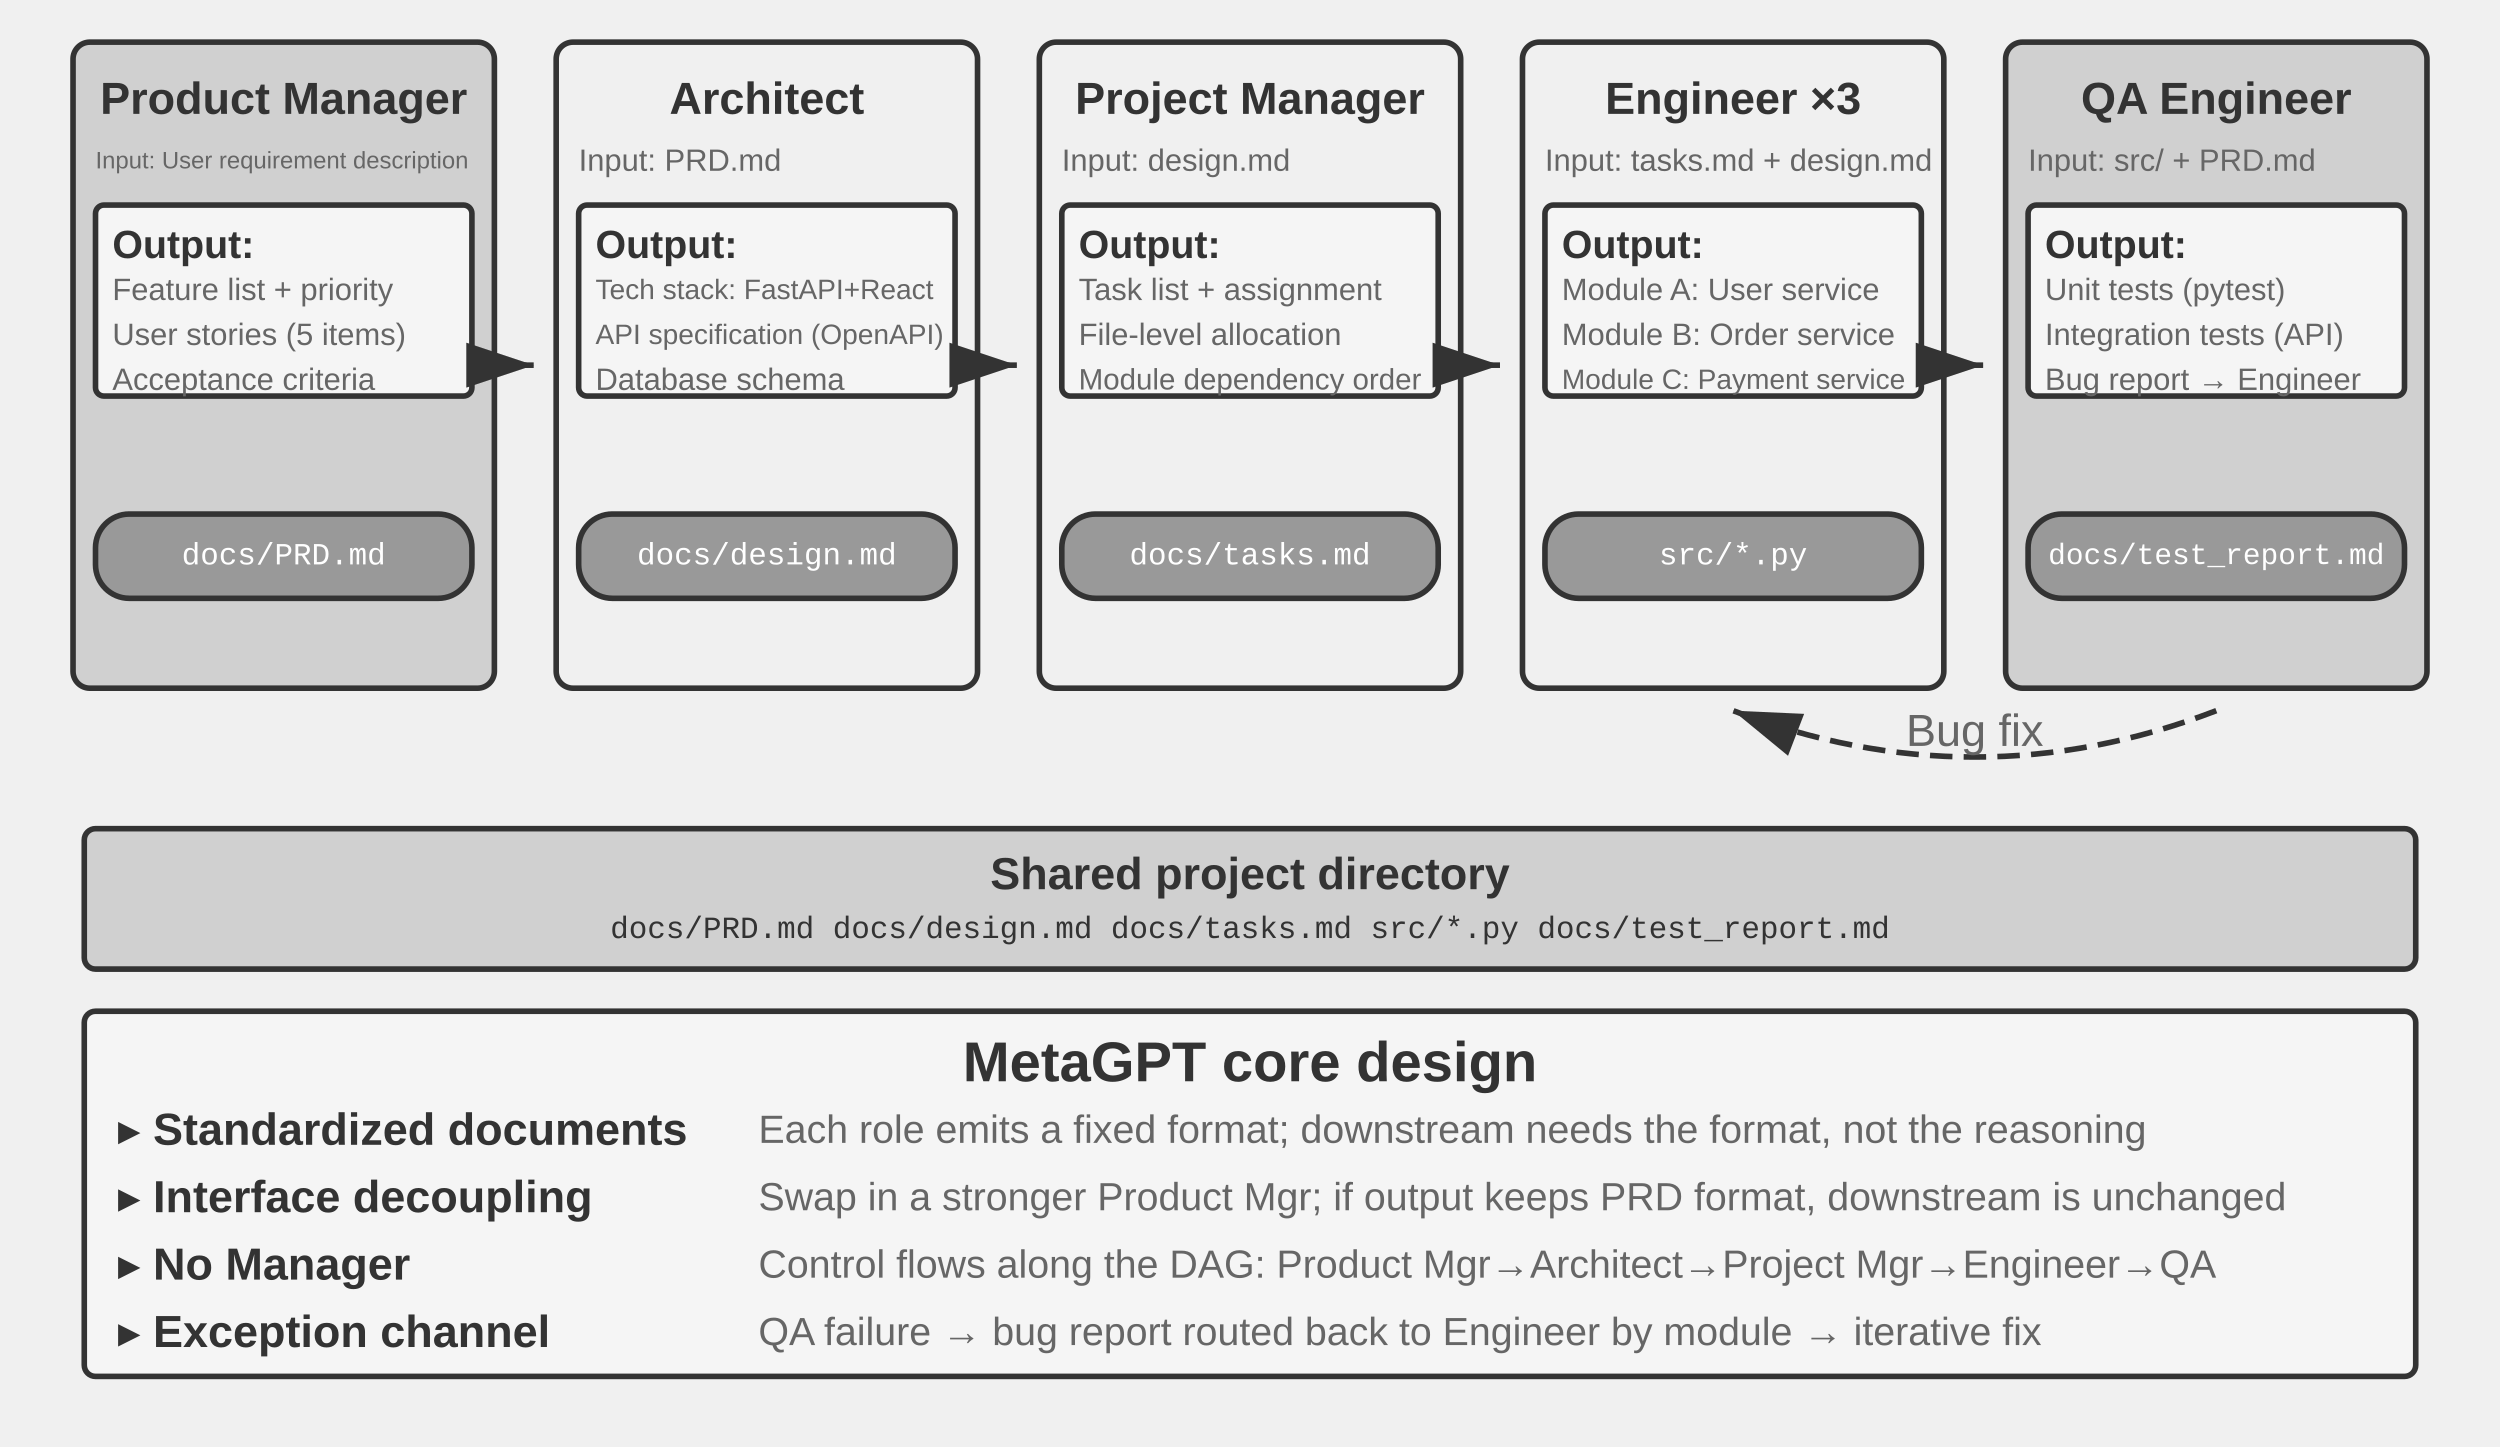
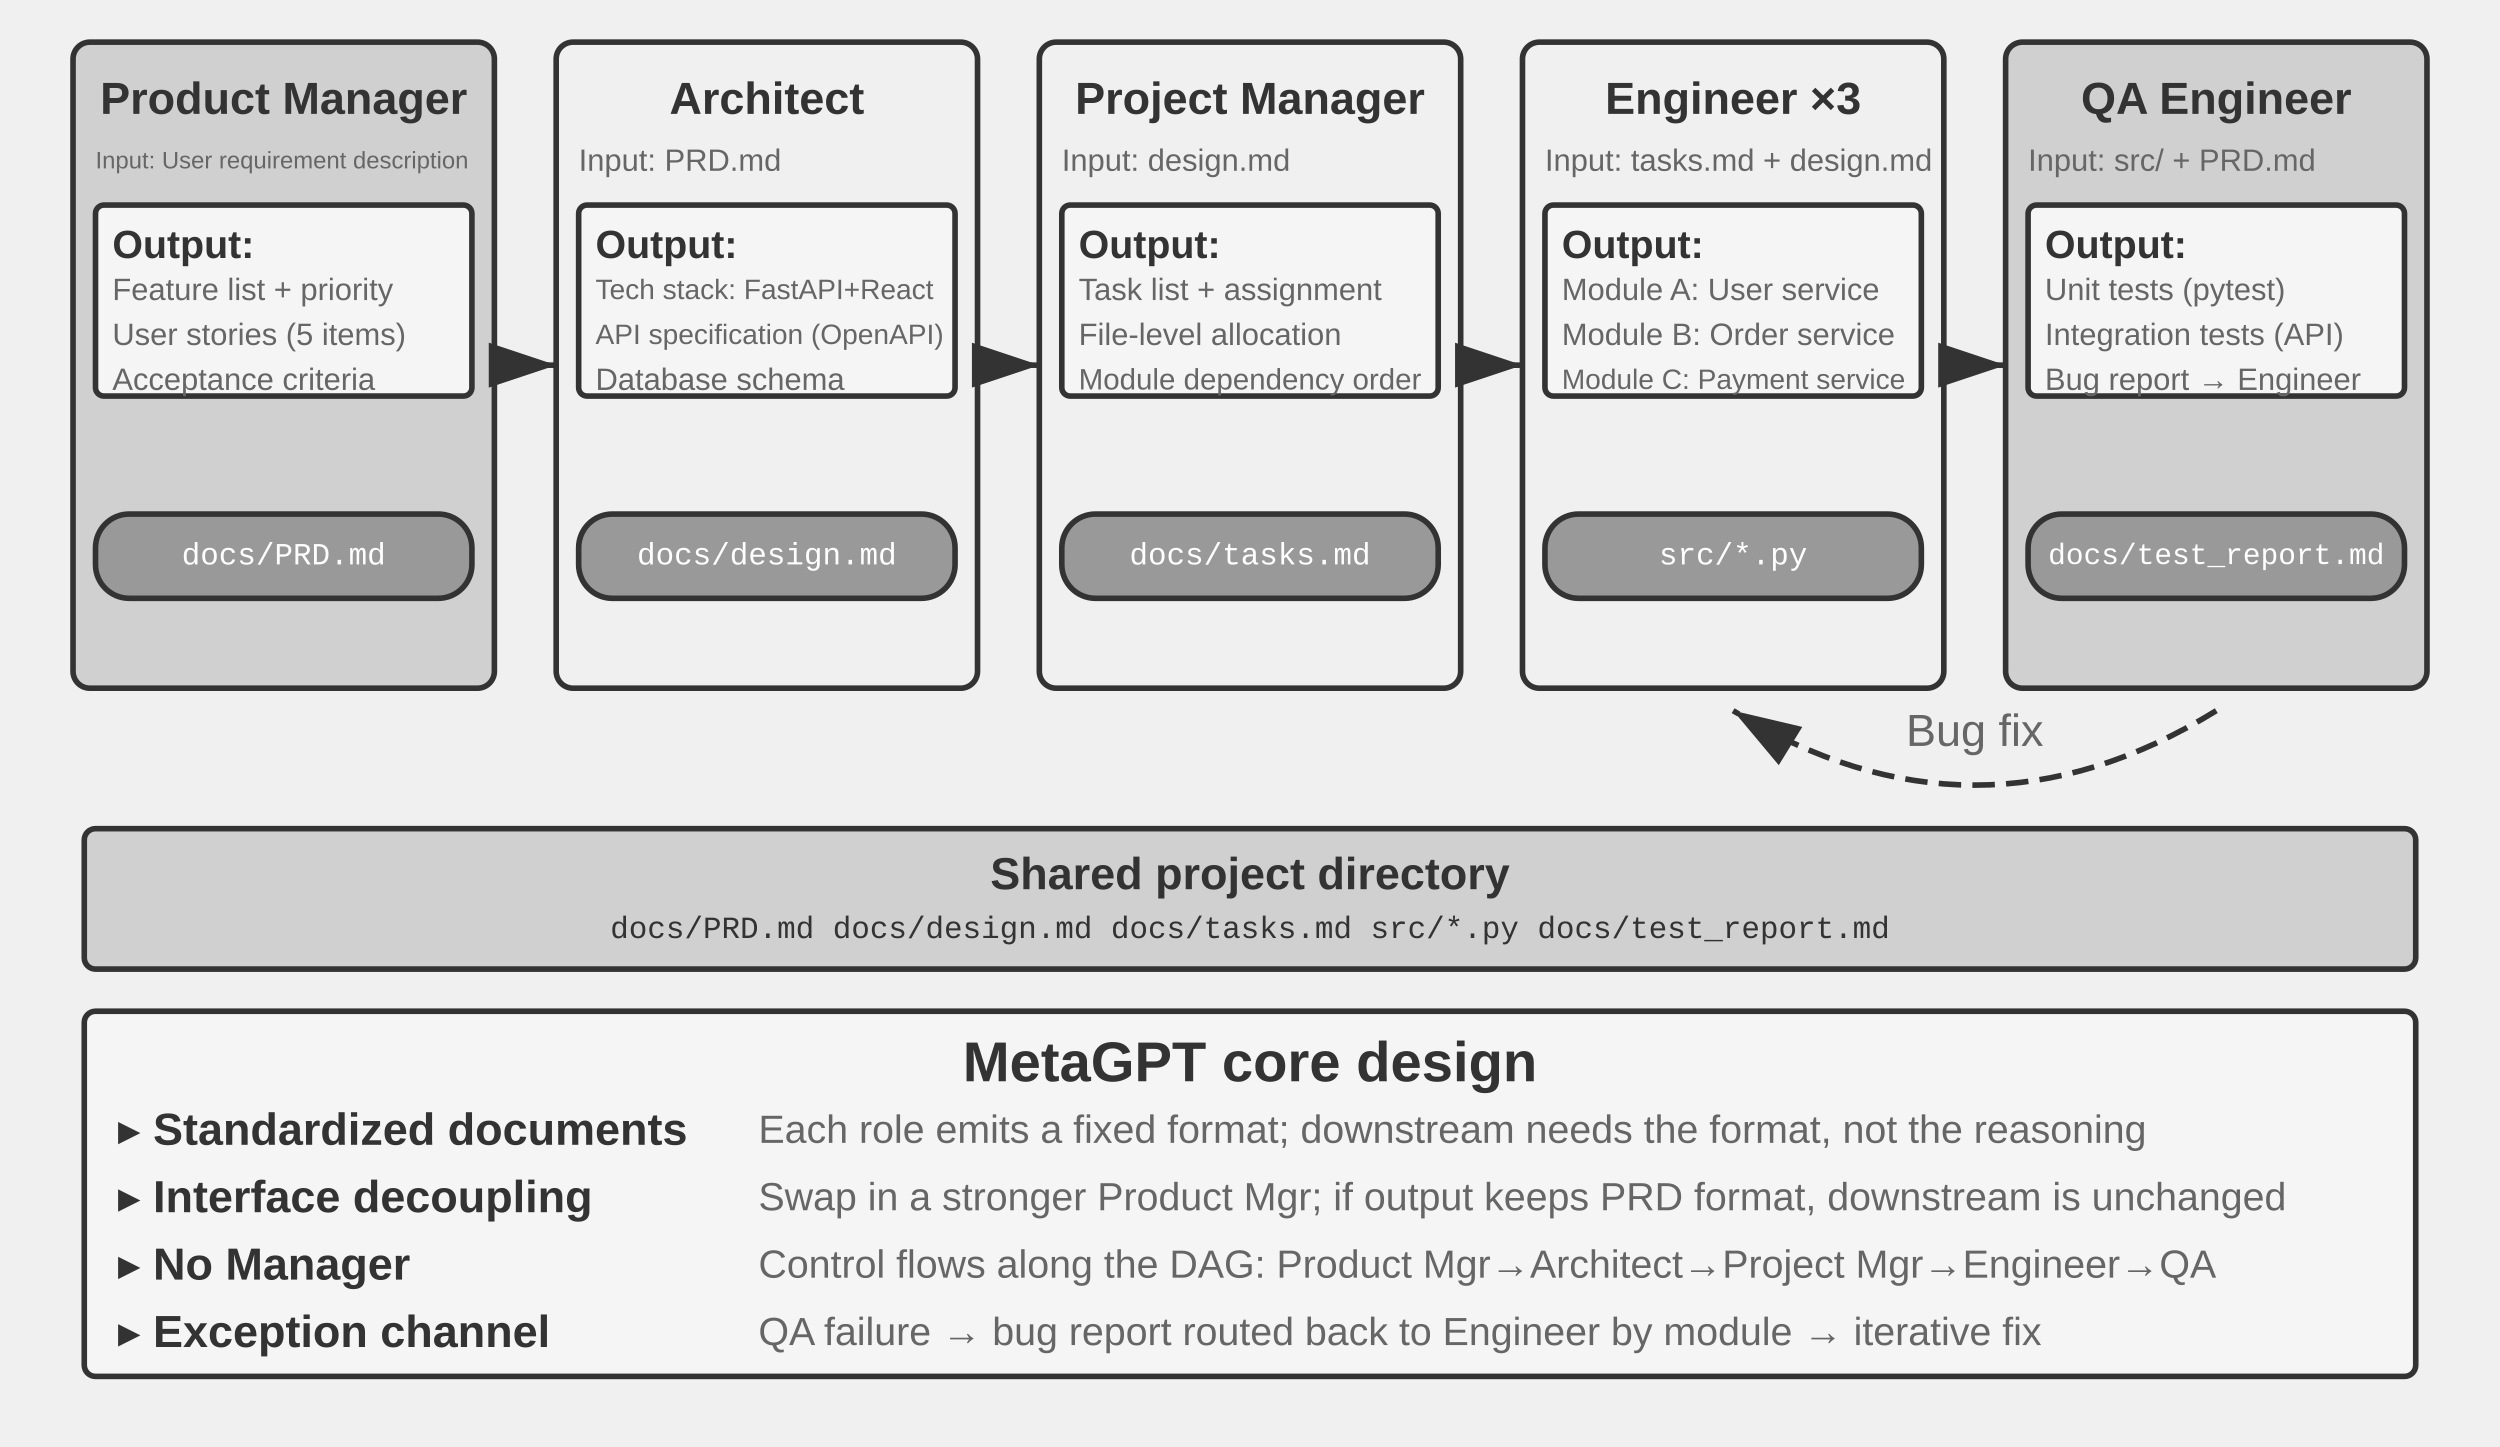
<svg xmlns="http://www.w3.org/2000/svg" viewBox="0 40 890 515" width="890" height="515" style="background:#ffffff">
  <defs>
    <marker id="ah" markerWidth="12" markerHeight="8" refX="12" refY="4" orient="auto">
      <polygon points="0 0, 12 4, 0 8" fill="#333333" />
    </marker>
    <marker id="ah-light" markerWidth="12" markerHeight="8" refX="12" refY="4" orient="auto">
      <polygon points="0 0, 12 4, 0 8" fill="#999999" />
    </marker>
  </defs>
  <rect x="26" y="55" width="150" height="230" rx="6" fill="#d0d0d0" stroke="#333333" stroke-width="2" />
  <text x="101" y="75" font-family="Arial, 'Helvetica Neue', Helvetica, 'PingFang SC', 'Microsoft YaHei', sans-serif" font-size="16" fill="#333333" text-anchor="middle" dominant-baseline="central" font-weight="bold">Product Manager</text>
  <text x="34" y="97" font-family="Arial, 'Helvetica Neue', Helvetica, 'PingFang SC', 'Microsoft YaHei', sans-serif" font-size="8.5" fill="#666666" text-anchor="start" dominant-baseline="central" font-weight="normal">Input: User requirement description</text>
  <rect x="34" y="113" width="134" height="68" rx="3" fill="#f5f5f5" stroke="#333333" stroke-width="2" />
  <text x="40" y="127" font-family="Arial, 'Helvetica Neue', Helvetica, 'PingFang SC', 'Microsoft YaHei', sans-serif" font-size="14" fill="#333333" text-anchor="start" dominant-baseline="central" font-weight="bold">Output:</text>
  <text x="40" y="143" font-family="Arial, 'Helvetica Neue', Helvetica, 'PingFang SC', 'Microsoft YaHei', sans-serif" font-size="11" fill="#666666" text-anchor="start" dominant-baseline="central" font-weight="normal">Feature list + priority</text>
  <text x="40" y="159" font-family="Arial, 'Helvetica Neue', Helvetica, 'PingFang SC', 'Microsoft YaHei', sans-serif" font-size="11" fill="#666666" text-anchor="start" dominant-baseline="central" font-weight="normal">User stories (5 items)</text>
  <text x="40" y="175" font-family="Arial, 'Helvetica Neue', Helvetica, 'PingFang SC', 'Microsoft YaHei', sans-serif" font-size="11" fill="#666666" text-anchor="start" dominant-baseline="central" font-weight="normal">Acceptance criteria</text>
  <rect x="34" y="223" width="134" height="30" rx="12" fill="#999999" stroke="#333333" stroke-width="2" />
  <text x="101" y="238" font-family="'Courier New', Courier, monospace" font-size="11" fill="#ffffff" text-anchor="middle" dominant-baseline="central">docs/PRD.md</text>
-   <line x1="178" y1="170" x2="190" y2="170" stroke="#333333" stroke-width="2" marker-end="url(#ah)" />
+   <line x1="186" y1="170" x2="198" y2="170" stroke="#333333" stroke-width="2" marker-end="url(#ah)" />
  <rect x="198" y="55" width="150" height="230" rx="6" fill="#f0f0f0" stroke="#333333" stroke-width="2" />
  <text x="273" y="75" font-family="Arial, 'Helvetica Neue', Helvetica, 'PingFang SC', 'Microsoft YaHei', sans-serif" font-size="16" fill="#333333" text-anchor="middle" dominant-baseline="central" font-weight="bold">Architect</text>
  <text x="206" y="97" font-family="Arial, 'Helvetica Neue', Helvetica, 'PingFang SC', 'Microsoft YaHei', sans-serif" font-size="11" fill="#666666" text-anchor="start" dominant-baseline="central" font-weight="normal">Input: PRD.md</text>
  <rect x="206" y="113" width="134" height="68" rx="3" fill="#f5f5f5" stroke="#333333" stroke-width="2" />
  <text x="212" y="127" font-family="Arial, 'Helvetica Neue', Helvetica, 'PingFang SC', 'Microsoft YaHei', sans-serif" font-size="14" fill="#333333" text-anchor="start" dominant-baseline="central" font-weight="bold">Output:</text>
  <text x="212" y="143" font-family="Arial, 'Helvetica Neue', Helvetica, 'PingFang SC', 'Microsoft YaHei', sans-serif" font-size="10" fill="#666666" text-anchor="start" dominant-baseline="central" font-weight="normal">Tech stack: FastAPI+React</text>
  <text x="212" y="159" font-family="Arial, 'Helvetica Neue', Helvetica, 'PingFang SC', 'Microsoft YaHei', sans-serif" font-size="10" fill="#666666" text-anchor="start" dominant-baseline="central" font-weight="normal">API specification (OpenAPI)</text>
  <text x="212" y="175" font-family="Arial, 'Helvetica Neue', Helvetica, 'PingFang SC', 'Microsoft YaHei', sans-serif" font-size="11" fill="#666666" text-anchor="start" dominant-baseline="central" font-weight="normal">Database schema</text>
  <rect x="206" y="223" width="134" height="30" rx="12" fill="#999999" stroke="#333333" stroke-width="2" />
  <text x="273" y="238" font-family="'Courier New', Courier, monospace" font-size="11" fill="#ffffff" text-anchor="middle" dominant-baseline="central">docs/design.md</text>
-   <line x1="350" y1="170" x2="362" y2="170" stroke="#333333" stroke-width="2" marker-end="url(#ah)" />
+   <line x1="358" y1="170" x2="370" y2="170" stroke="#333333" stroke-width="2" marker-end="url(#ah)" />
  <rect x="370" y="55" width="150" height="230" rx="6" fill="#f0f0f0" stroke="#333333" stroke-width="2" />
  <text x="445" y="75" font-family="Arial, 'Helvetica Neue', Helvetica, 'PingFang SC', 'Microsoft YaHei', sans-serif" font-size="16" fill="#333333" text-anchor="middle" dominant-baseline="central" font-weight="bold">Project Manager</text>
  <text x="378" y="97" font-family="Arial, 'Helvetica Neue', Helvetica, 'PingFang SC', 'Microsoft YaHei', sans-serif" font-size="11" fill="#666666" text-anchor="start" dominant-baseline="central" font-weight="normal">Input: design.md</text>
  <rect x="378" y="113" width="134" height="68" rx="3" fill="#f5f5f5" stroke="#333333" stroke-width="2" />
  <text x="384" y="127" font-family="Arial, 'Helvetica Neue', Helvetica, 'PingFang SC', 'Microsoft YaHei', sans-serif" font-size="14" fill="#333333" text-anchor="start" dominant-baseline="central" font-weight="bold">Output:</text>
  <text x="384" y="143" font-family="Arial, 'Helvetica Neue', Helvetica, 'PingFang SC', 'Microsoft YaHei', sans-serif" font-size="11" fill="#666666" text-anchor="start" dominant-baseline="central" font-weight="normal">Task list + assignment</text>
  <text x="384" y="159" font-family="Arial, 'Helvetica Neue', Helvetica, 'PingFang SC', 'Microsoft YaHei', sans-serif" font-size="11" fill="#666666" text-anchor="start" dominant-baseline="central" font-weight="normal">File-level allocation</text>
  <text x="384" y="175" font-family="Arial, 'Helvetica Neue', Helvetica, 'PingFang SC', 'Microsoft YaHei', sans-serif" font-size="10.5" fill="#666666" text-anchor="start" dominant-baseline="central" font-weight="normal">Module dependency order</text>
  <rect x="378" y="223" width="134" height="30" rx="12" fill="#999999" stroke="#333333" stroke-width="2" />
  <text x="445" y="238" font-family="'Courier New', Courier, monospace" font-size="11" fill="#ffffff" text-anchor="middle" dominant-baseline="central">docs/tasks.md</text>
-   <line x1="522" y1="170" x2="534" y2="170" stroke="#333333" stroke-width="2" marker-end="url(#ah)" />
+   <line x1="530" y1="170" x2="542" y2="170" stroke="#333333" stroke-width="2" marker-end="url(#ah)" />
  <rect x="542" y="55" width="150" height="230" rx="6" fill="#f0f0f0" stroke="#333333" stroke-width="2" />
  <text x="617" y="75" font-family="Arial, 'Helvetica Neue', Helvetica, 'PingFang SC', 'Microsoft YaHei', sans-serif" font-size="16" fill="#333333" text-anchor="middle" dominant-baseline="central" font-weight="bold">Engineer ×3</text>
  <text x="550" y="97" font-family="Arial, 'Helvetica Neue', Helvetica, 'PingFang SC', 'Microsoft YaHei', sans-serif" font-size="11" fill="#666666" text-anchor="start" dominant-baseline="central" font-weight="normal">Input: tasks.md + design.md</text>
  <rect x="550" y="113" width="134" height="68" rx="3" fill="#f5f5f5" stroke="#333333" stroke-width="2" />
  <text x="556" y="127" font-family="Arial, 'Helvetica Neue', Helvetica, 'PingFang SC', 'Microsoft YaHei', sans-serif" font-size="14" fill="#333333" text-anchor="start" dominant-baseline="central" font-weight="bold">Output:</text>
  <text x="556" y="143" font-family="Arial, 'Helvetica Neue', Helvetica, 'PingFang SC', 'Microsoft YaHei', sans-serif" font-size="11" fill="#666666" text-anchor="start" dominant-baseline="central" font-weight="normal">Module A: User service</text>
  <text x="556" y="159" font-family="Arial, 'Helvetica Neue', Helvetica, 'PingFang SC', 'Microsoft YaHei', sans-serif" font-size="11" fill="#666666" text-anchor="start" dominant-baseline="central" font-weight="normal">Module B: Order service</text>
  <text x="556" y="175" font-family="Arial, 'Helvetica Neue', Helvetica, 'PingFang SC', 'Microsoft YaHei', sans-serif" font-size="10" fill="#666666" text-anchor="start" dominant-baseline="central" font-weight="normal">Module C: Payment service</text>
  <rect x="550" y="223" width="134" height="30" rx="12" fill="#999999" stroke="#333333" stroke-width="2" />
  <text x="617" y="238" font-family="'Courier New', Courier, monospace" font-size="11" fill="#ffffff" text-anchor="middle" dominant-baseline="central">src/*.py</text>
-   <line x1="694" y1="170" x2="706" y2="170" stroke="#333333" stroke-width="2" marker-end="url(#ah)" />
+   <line x1="702" y1="170" x2="714" y2="170" stroke="#333333" stroke-width="2" marker-end="url(#ah)" />
  <rect x="714" y="55" width="150" height="230" rx="6" fill="#d0d0d0" stroke="#333333" stroke-width="2" />
  <text x="789" y="75" font-family="Arial, 'Helvetica Neue', Helvetica, 'PingFang SC', 'Microsoft YaHei', sans-serif" font-size="16" fill="#333333" text-anchor="middle" dominant-baseline="central" font-weight="bold">QA Engineer</text>
  <text x="722" y="97" font-family="Arial, 'Helvetica Neue', Helvetica, 'PingFang SC', 'Microsoft YaHei', sans-serif" font-size="11" fill="#666666" text-anchor="start" dominant-baseline="central" font-weight="normal">Input: src/ + PRD.md</text>
  <rect x="722" y="113" width="134" height="68" rx="3" fill="#f5f5f5" stroke="#333333" stroke-width="2" />
  <text x="728" y="127" font-family="Arial, 'Helvetica Neue', Helvetica, 'PingFang SC', 'Microsoft YaHei', sans-serif" font-size="14" fill="#333333" text-anchor="start" dominant-baseline="central" font-weight="bold">Output:</text>
  <text x="728" y="143" font-family="Arial, 'Helvetica Neue', Helvetica, 'PingFang SC', 'Microsoft YaHei', sans-serif" font-size="11" fill="#666666" text-anchor="start" dominant-baseline="central" font-weight="normal">Unit tests (pytest)</text>
  <text x="728" y="159" font-family="Arial, 'Helvetica Neue', Helvetica, 'PingFang SC', 'Microsoft YaHei', sans-serif" font-size="11" fill="#666666" text-anchor="start" dominant-baseline="central" font-weight="normal">Integration tests (API)</text>
  <text x="728" y="175" font-family="Arial, 'Helvetica Neue', Helvetica, 'PingFang SC', 'Microsoft YaHei', sans-serif" font-size="11" fill="#666666" text-anchor="start" dominant-baseline="central" font-weight="normal">Bug report → Engineer</text>
  <rect x="722" y="223" width="134" height="30" rx="12" fill="#999999" stroke="#333333" stroke-width="2" />
  <text x="789" y="238" font-family="'Courier New', Courier, monospace" font-size="10.5" fill="#ffffff" text-anchor="middle" dominant-baseline="central">docs/test_report.md</text>
-   <path d="M 789,293 Q 703,326 617,293" fill="none" stroke="#333333" stroke-width="2" stroke-dasharray="8,4" marker-end="url(#ah)" />
+   <path d="M 789,293 Q 703,346 617,293" fill="none" stroke="#333333" stroke-width="2" stroke-dasharray="8,4" marker-end="url(#ah)" />
  <text x="703" y="300" font-family="Arial, 'Helvetica Neue', Helvetica, 'PingFang SC', 'Microsoft YaHei', sans-serif" font-size="16" fill="#666666" text-anchor="middle" dominant-baseline="central" font-weight="normal">Bug fix</text>
  <rect x="30" y="335" width="830" height="50" rx="4" fill="#d0d0d0" stroke="#333333" stroke-width="2" />
  <text x="445" y="351" font-family="Arial, 'Helvetica Neue', Helvetica, 'PingFang SC', 'Microsoft YaHei', sans-serif" font-size="16" fill="#333333" text-anchor="middle" dominant-baseline="central" font-weight="bold">Shared project directory</text>
  <text x="445" y="371" font-family="'Courier New', Courier, monospace" font-size="11" fill="#333333" text-anchor="middle" dominant-baseline="central">docs/PRD.md   docs/design.md   docs/tasks.md   src/*.py   docs/test_report.md</text>
  <rect x="30" y="400" width="830" height="130" rx="4" fill="#f5f5f5" stroke="#333333" stroke-width="2" />
  <text x="445" y="418" font-family="Arial, 'Helvetica Neue', Helvetica, 'PingFang SC', 'Microsoft YaHei', sans-serif" font-size="20" fill="#333333" text-anchor="middle" dominant-baseline="central" font-weight="bold">MetaGPT core design</text>
  <text x="42" y="442" font-family="Arial, 'Helvetica Neue', Helvetica, 'PingFang SC', 'Microsoft YaHei', sans-serif" font-size="16" fill="#333333" text-anchor="start" dominant-baseline="central" font-weight="bold">▸ Standardized documents</text>
  <text x="270" y="442" font-family="Arial, 'Helvetica Neue', Helvetica, 'PingFang SC', 'Microsoft YaHei', sans-serif" font-size="14" fill="#666666" text-anchor="start" dominant-baseline="central" font-weight="normal">Each role emits a fixed format; downstream needs the format, not the reasoning</text>
  <text x="42" y="466" font-family="Arial, 'Helvetica Neue', Helvetica, 'PingFang SC', 'Microsoft YaHei', sans-serif" font-size="16" fill="#333333" text-anchor="start" dominant-baseline="central" font-weight="bold">▸ Interface decoupling</text>
  <text x="270" y="466" font-family="Arial, 'Helvetica Neue', Helvetica, 'PingFang SC', 'Microsoft YaHei', sans-serif" font-size="14" fill="#666666" text-anchor="start" dominant-baseline="central" font-weight="normal">Swap in a stronger Product Mgr; if output keeps PRD format, downstream is unchanged</text>
  <text x="42" y="490" font-family="Arial, 'Helvetica Neue', Helvetica, 'PingFang SC', 'Microsoft YaHei', sans-serif" font-size="16" fill="#333333" text-anchor="start" dominant-baseline="central" font-weight="bold">▸ No Manager</text>
  <text x="270" y="490" font-family="Arial, 'Helvetica Neue', Helvetica, 'PingFang SC', 'Microsoft YaHei', sans-serif" font-size="14" fill="#666666" text-anchor="start" dominant-baseline="central" font-weight="normal">Control flows along the DAG: Product Mgr→Architect→Project Mgr→Engineer→QA</text>
  <text x="42" y="514" font-family="Arial, 'Helvetica Neue', Helvetica, 'PingFang SC', 'Microsoft YaHei', sans-serif" font-size="16" fill="#333333" text-anchor="start" dominant-baseline="central" font-weight="bold">▸ Exception channel</text>
  <text x="270" y="514" font-family="Arial, 'Helvetica Neue', Helvetica, 'PingFang SC', 'Microsoft YaHei', sans-serif" font-size="14" fill="#666666" text-anchor="start" dominant-baseline="central" font-weight="normal">QA failure → bug report routed back to Engineer by module → iterative fix</text>
</svg>
